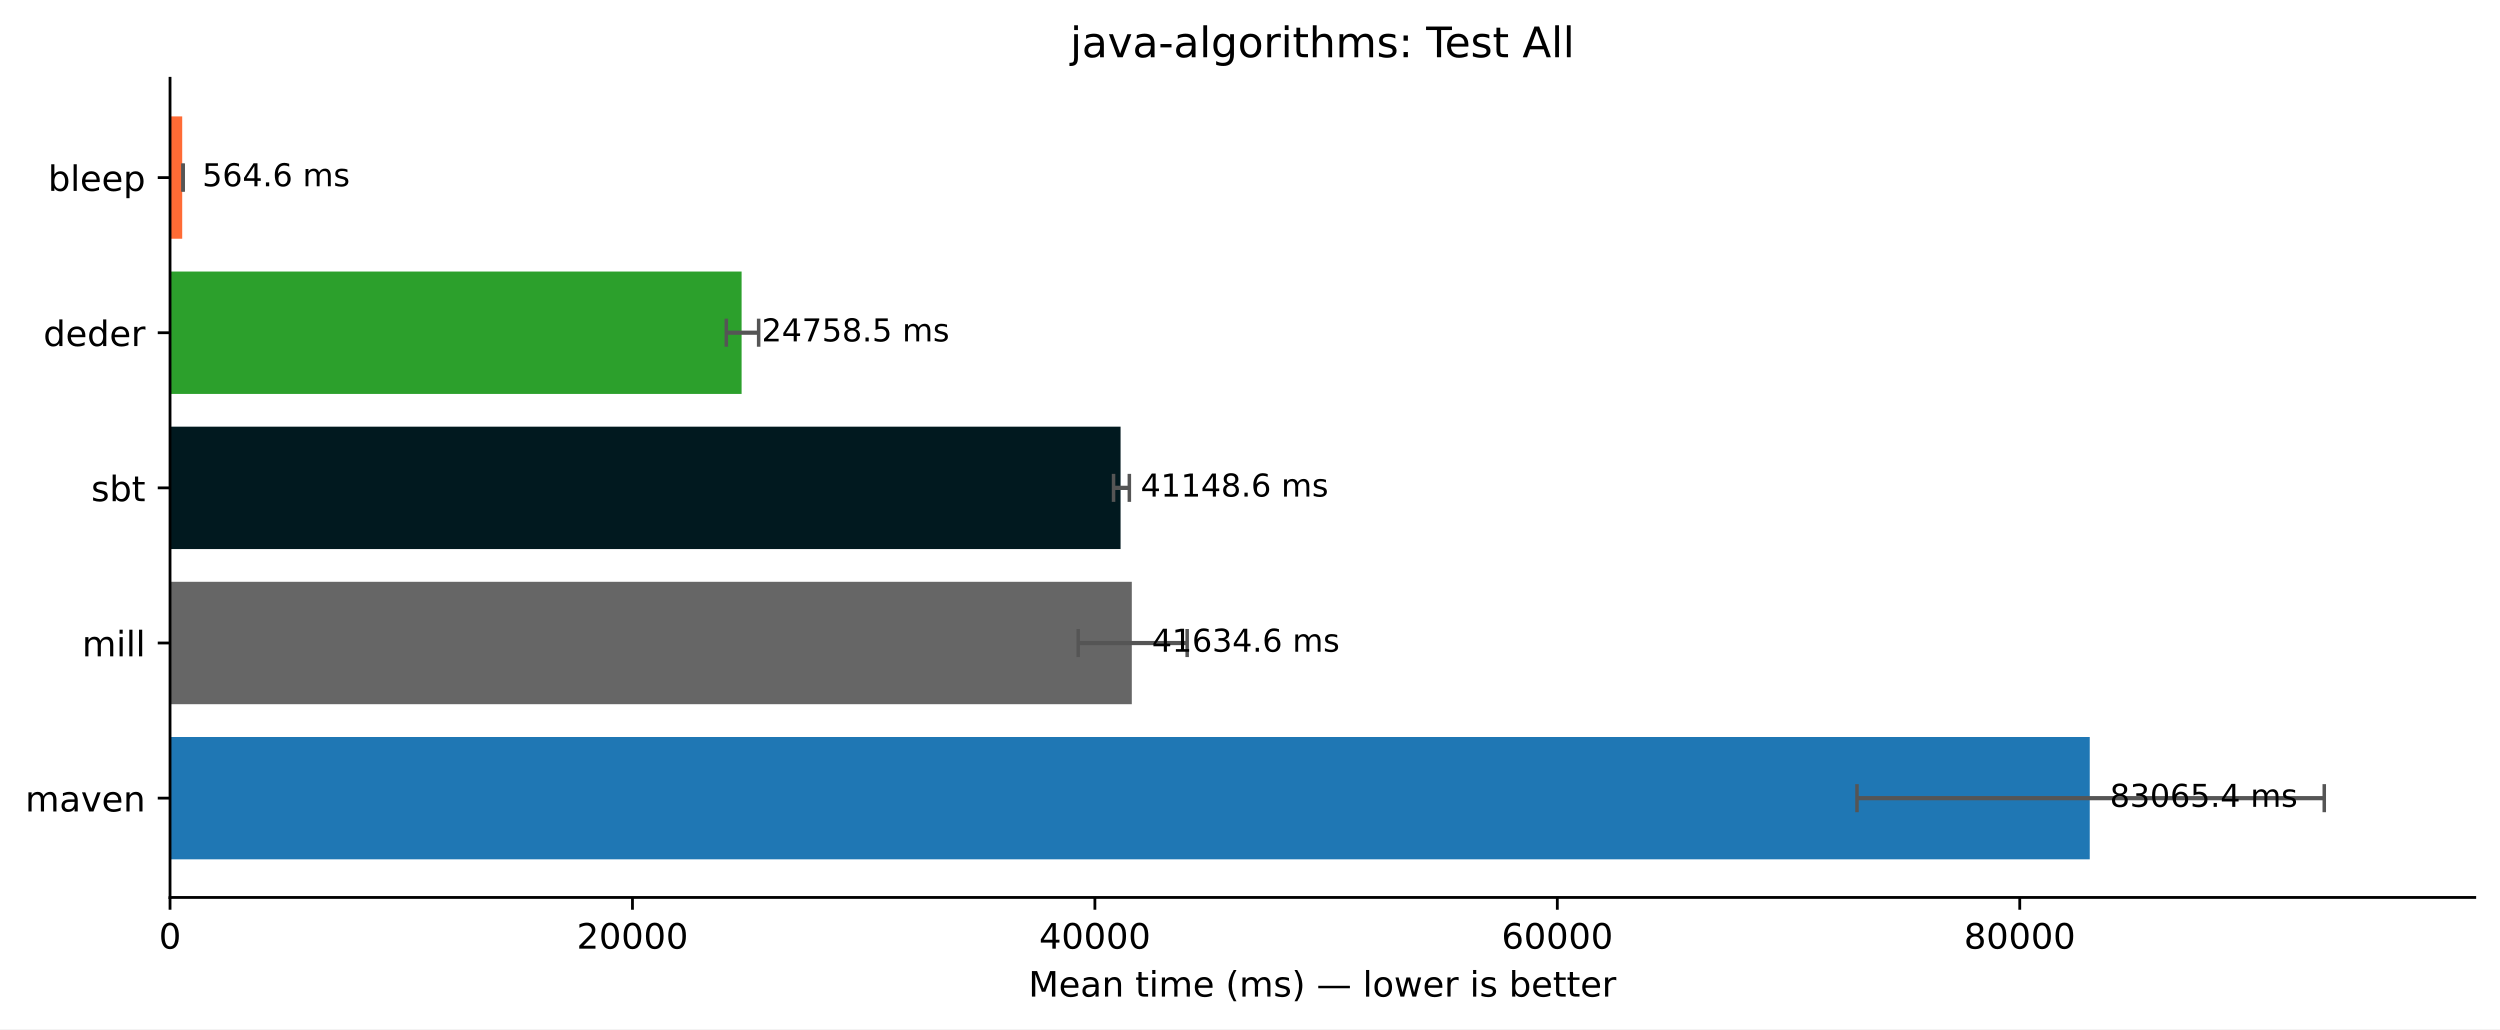
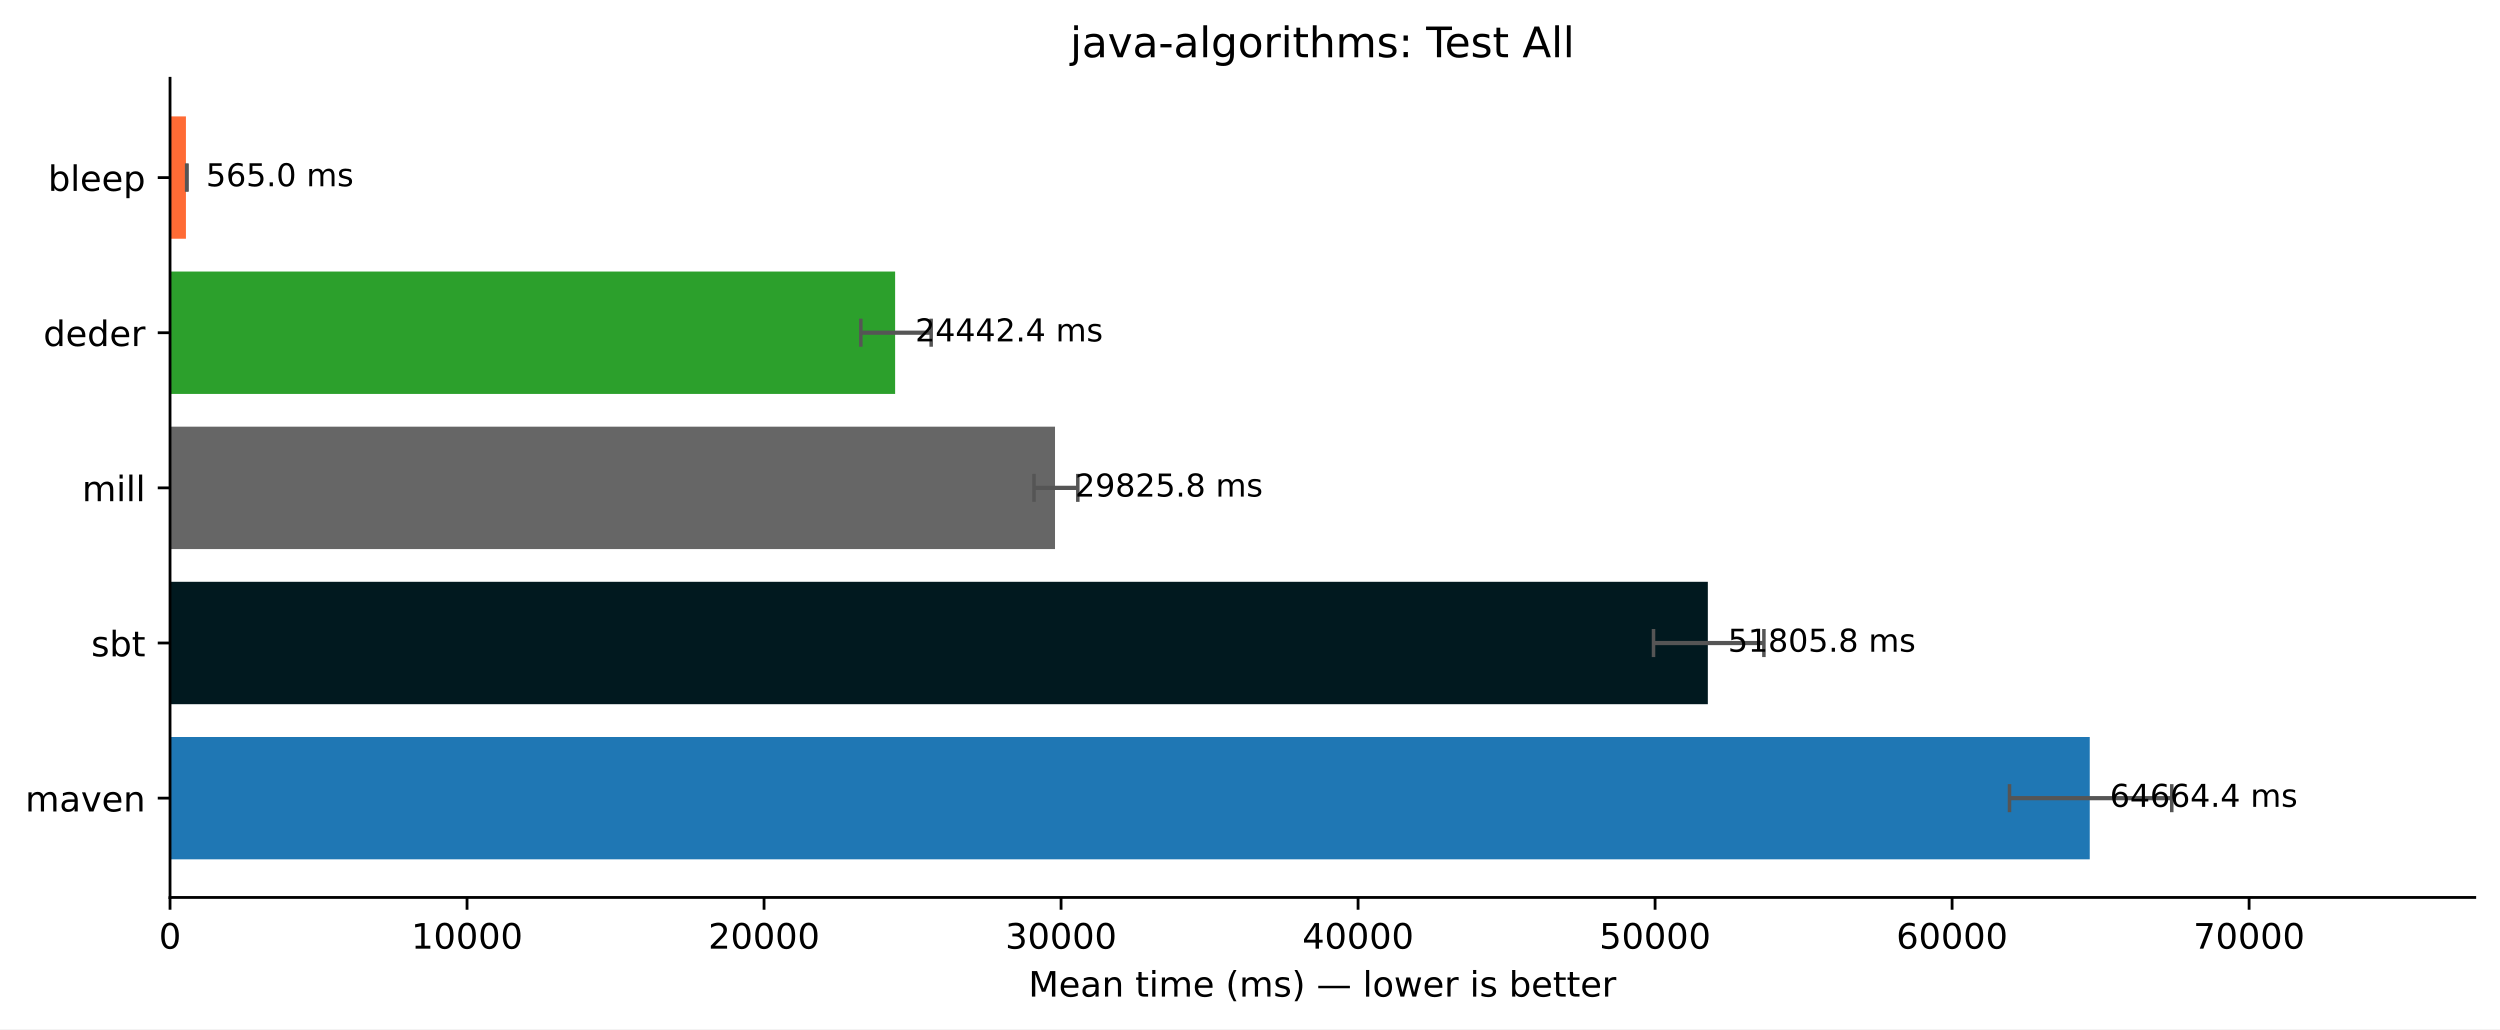
<svg xmlns="http://www.w3.org/2000/svg" xmlns:xlink="http://www.w3.org/1999/xlink" width="712.788pt" height="293.434pt" viewBox="0 0 712.788 293.434" version="1.1">
  <defs>
    <style type="text/css">*{stroke-linejoin: round; stroke-linecap: butt}</style>
  </defs>
  <g id="figure_1">
    <g id="patch_1">
      <path d="M 0 293.434  L 712.788 293.434  L 712.788 0  L 0 0  z " style="fill: #ffffff" />
    </g>
    <g id="axes_1">
      <g id="patch_2">
        <path d="M 48.478 255.878  L 705.588 255.878  L 705.588 22.318  L 48.478 22.318  z " style="fill: #ffffff" />
      </g>
      <g id="patch_3">
-         <path d="M 48.478 245.262  L 596.07 245.262  L 596.07 209.874  L 48.478 209.874  z " clip-path="url(#pec91e615dd)" style="fill: #1f77b4; stroke: #ffffff; stroke-width: 0.5; stroke-linejoin: miter" />
+         <path d="M 48.478 245.262  L 596.07 245.262  L 596.07 209.874  L 48.478 209.874  z " clip-path="url(#pe2fc8a1c3b)" style="fill: #1f77b4; stroke: #ffffff; stroke-width: 0.5; stroke-linejoin: miter" />
      </g>
      <g id="patch_4">
-         <path d="M 48.478 201.027  L 322.946 201.027  L 322.946 165.639  L 48.478 165.639  z " clip-path="url(#pec91e615dd)" style="fill: #666666; stroke: #ffffff; stroke-width: 0.5; stroke-linejoin: miter" />
+         <path d="M 48.478 201.027  L 487.181 201.027  L 487.181 165.639  L 48.478 165.639  z " clip-path="url(#pe2fc8a1c3b)" style="fill: #01191f; stroke: #ffffff; stroke-width: 0.5; stroke-linejoin: miter" />
      </g>
      <g id="patch_5">
-         <path d="M 48.478 156.792  L 319.742 156.792  L 319.742 121.404  L 48.478 121.404  z " clip-path="url(#pec91e615dd)" style="fill: #01191f; stroke: #ffffff; stroke-width: 0.5; stroke-linejoin: miter" />
+         <path d="M 48.478 156.792  L 301.05 156.792  L 301.05 121.404  L 48.478 121.404  z " clip-path="url(#pe2fc8a1c3b)" style="fill: #666666; stroke: #ffffff; stroke-width: 0.5; stroke-linejoin: miter" />
      </g>
      <g id="patch_6">
-         <path d="M 48.478 112.557  L 211.693 112.557  L 211.693 77.169  L 48.478 77.169  z " clip-path="url(#pec91e615dd)" style="fill: #2ca02c; stroke: #ffffff; stroke-width: 0.5; stroke-linejoin: miter" />
+         <path d="M 48.478 112.557  L 255.462 112.557  L 255.462 77.169  L 48.478 77.169  z " clip-path="url(#pe2fc8a1c3b)" style="fill: #2ca02c; stroke: #ffffff; stroke-width: 0.5; stroke-linejoin: miter" />
      </g>
      <g id="patch_7">
-         <path d="M 48.478 68.322  L 52.2 68.322  L 52.2 32.934  L 48.478 32.934  z " clip-path="url(#pec91e615dd)" style="fill: #ff6b35; stroke: #ffffff; stroke-width: 0.5; stroke-linejoin: miter" />
+         <path d="M 48.478 68.322  L 53.262 68.322  L 53.262 32.934  L 48.478 32.934  z " clip-path="url(#pe2fc8a1c3b)" style="fill: #ff6b35; stroke: #ffffff; stroke-width: 0.5; stroke-linejoin: miter" />
      </g>
      <g id="matplotlib.axis_1">
        <g id="xtick_1">
          <g id="line2d_1">
            <defs>
-               <path id="m4ac9ff8478" d="M 0 0  L 0 3.5  " style="stroke: #000000; stroke-width: 0.8" />
+               <path id="mc8c4f4416d" d="M 0 0  L 0 3.5  " style="stroke: #000000; stroke-width: 0.8" />
            </defs>
            <g>
-               <use xlink:href="#m4ac9ff8478" x="48.478" y="255.878" style="stroke: #000000; stroke-width: 0.8" />
+               <use xlink:href="#mc8c4f4416d" x="48.478" y="255.878" style="stroke: #000000; stroke-width: 0.8" />
            </g>
          </g>
          <g id="text_1">
            <g transform="translate(45.29688 270.4766) scale(0.1 -0.1)">
              <defs>
                <path id="DejaVuSans-30" d="M 2034 4250  Q 1547 4250 1301 3770  Q 1056 3291 1056 2328  Q 1056 1369 1301 889  Q 1547 409 2034 409  Q 2525 409 2770 889  Q 3016 1369 3016 2328  Q 3016 3291 2770 3770  Q 2525 4250 2034 4250  z M 2034 4750  Q 2819 4750 3233 4129  Q 3647 3509 3647 2328  Q 3647 1150 3233 529  Q 2819 -91 2034 -91  Q 1250 -91 836 529  Q 422 1150 422 2328  Q 422 3509 836 4129  Q 1250 4750 2034 4750  z " transform="scale(0.015625)" />
              </defs>
              <use xlink:href="#DejaVuSans-30" />
            </g>
          </g>
        </g>
        <g id="xtick_2">
          <g id="line2d_2">
            <g>
-               <use xlink:href="#m4ac9ff8478" x="180.324" y="255.878" style="stroke: #000000; stroke-width: 0.8" />
+               <use xlink:href="#mc8c4f4416d" x="133.16" y="255.878" style="stroke: #000000; stroke-width: 0.8" />
            </g>
          </g>
          <g id="text_2">
-             <g transform="translate(164.4178 270.4766) scale(0.1 -0.1)">
-               <defs>
-                 <path id="DejaVuSans-32" d="M 1228 531  L 3431 531  L 3431 0  L 469 0  L 469 531  Q 828 903 1448 1529  Q 2069 2156 2228 2338  Q 2531 2678 2651 2914  Q 2772 3150 2772 3378  Q 2772 3750 2511 3984  Q 2250 4219 1831 4219  Q 1534 4219 1204 4116  Q 875 4013 500 3803  L 500 4441  Q 881 4594 1212 4672  Q 1544 4750 1819 4750  Q 2544 4750 2975 4387  Q 3406 4025 3406 3419  Q 3406 3131 3298 2873  Q 3191 2616 2906 2266  Q 2828 2175 2409 1742  Q 1991 1309 1228 531  z " transform="scale(0.015625)" />
-               </defs>
-               <use xlink:href="#DejaVuSans-32" />
+             <g transform="translate(117.254 270.4766) scale(0.1 -0.1)">
+               <defs>
+                 <path id="DejaVuSans-31" d="M 794 531  L 1825 531  L 1825 4091  L 703 3866  L 703 4441  L 1819 4666  L 2450 4666  L 2450 531  L 3481 531  L 3481 0  L 794 0  L 794 531  z " transform="scale(0.015625)" />
+               </defs>
+               <use xlink:href="#DejaVuSans-31" />
              <use xlink:href="#DejaVuSans-30" transform="translate(63.62305 0)" />
              <use xlink:href="#DejaVuSans-30" transform="translate(127.2461 0)" />
              <use xlink:href="#DejaVuSans-30" transform="translate(190.8691 0)" />
              <use xlink:href="#DejaVuSans-30" transform="translate(254.4922 0)" />
            </g>
          </g>
        </g>
        <g id="xtick_3">
          <g id="line2d_3">
            <g>
-               <use xlink:href="#m4ac9ff8478" x="312.17" y="255.878" style="stroke: #000000; stroke-width: 0.8" />
+               <use xlink:href="#mc8c4f4416d" x="217.842" y="255.878" style="stroke: #000000; stroke-width: 0.8" />
            </g>
          </g>
          <g id="text_3">
-             <g transform="translate(296.2638 270.4766) scale(0.1 -0.1)">
-               <defs>
-                 <path id="DejaVuSans-34" d="M 2419 4116  L 825 1625  L 2419 1625  L 2419 4116  z M 2253 4666  L 3047 4666  L 3047 1625  L 3713 1625  L 3713 1100  L 3047 1100  L 3047 0  L 2419 0  L 2419 1100  L 313 1100  L 313 1709  L 2253 4666  z " transform="scale(0.015625)" />
-               </defs>
-               <use xlink:href="#DejaVuSans-34" />
+             <g transform="translate(201.9362 270.4766) scale(0.1 -0.1)">
+               <defs>
+                 <path id="DejaVuSans-32" d="M 1228 531  L 3431 531  L 3431 0  L 469 0  L 469 531  Q 828 903 1448 1529  Q 2069 2156 2228 2338  Q 2531 2678 2651 2914  Q 2772 3150 2772 3378  Q 2772 3750 2511 3984  Q 2250 4219 1831 4219  Q 1534 4219 1204 4116  Q 875 4013 500 3803  L 500 4441  Q 881 4594 1212 4672  Q 1544 4750 1819 4750  Q 2544 4750 2975 4387  Q 3406 4025 3406 3419  Q 3406 3131 3298 2873  Q 3191 2616 2906 2266  Q 2828 2175 2409 1742  Q 1991 1309 1228 531  z " transform="scale(0.015625)" />
+               </defs>
+               <use xlink:href="#DejaVuSans-32" />
              <use xlink:href="#DejaVuSans-30" transform="translate(63.62305 0)" />
              <use xlink:href="#DejaVuSans-30" transform="translate(127.2461 0)" />
              <use xlink:href="#DejaVuSans-30" transform="translate(190.8691 0)" />
              <use xlink:href="#DejaVuSans-30" transform="translate(254.4922 0)" />
            </g>
          </g>
        </g>
        <g id="xtick_4">
          <g id="line2d_4">
            <g>
-               <use xlink:href="#m4ac9ff8478" x="444.016" y="255.878" style="stroke: #000000; stroke-width: 0.8" />
+               <use xlink:href="#mc8c4f4416d" x="302.525" y="255.878" style="stroke: #000000; stroke-width: 0.8" />
            </g>
          </g>
          <g id="text_4">
-             <g transform="translate(428.1098 270.4766) scale(0.1 -0.1)">
-               <defs>
-                 <path id="DejaVuSans-36" d="M 2113 2584  Q 1688 2584 1439 2293  Q 1191 2003 1191 1497  Q 1191 994 1439 701  Q 1688 409 2113 409  Q 2538 409 2786 701  Q 3034 994 3034 1497  Q 3034 2003 2786 2293  Q 2538 2584 2113 2584  z M 3366 4563  L 3366 3988  Q 3128 4100 2886 4159  Q 2644 4219 2406 4219  Q 1781 4219 1451 3797  Q 1122 3375 1075 2522  Q 1259 2794 1537 2939  Q 1816 3084 2150 3084  Q 2853 3084 3261 2657  Q 3669 2231 3669 1497  Q 3669 778 3244 343  Q 2819 -91 2113 -91  Q 1303 -91 875 529  Q 447 1150 447 2328  Q 447 3434 972 4092  Q 1497 4750 2381 4750  Q 2619 4750 2861 4703  Q 3103 4656 3366 4563  z " transform="scale(0.015625)" />
-               </defs>
-               <use xlink:href="#DejaVuSans-36" />
+             <g transform="translate(286.6183 270.4766) scale(0.1 -0.1)">
+               <defs>
+                 <path id="DejaVuSans-33" d="M 2597 2516  Q 3050 2419 3304 2112  Q 3559 1806 3559 1356  Q 3559 666 3084 287  Q 2609 -91 1734 -91  Q 1441 -91 1130 -33  Q 819 25 488 141  L 488 750  Q 750 597 1062 519  Q 1375 441 1716 441  Q 2309 441 2620 675  Q 2931 909 2931 1356  Q 2931 1769 2642 2001  Q 2353 2234 1838 2234  L 1294 2234  L 1294 2753  L 1863 2753  Q 2328 2753 2575 2939  Q 2822 3125 2822 3475  Q 2822 3834 2567 4026  Q 2313 4219 1838 4219  Q 1578 4219 1281 4162  Q 984 4106 628 3988  L 628 4550  Q 988 4650 1302 4700  Q 1616 4750 1894 4750  Q 2613 4750 3031 4423  Q 3450 4097 3450 3541  Q 3450 3153 3228 2886  Q 3006 2619 2597 2516  z " transform="scale(0.015625)" />
+               </defs>
+               <use xlink:href="#DejaVuSans-33" />
              <use xlink:href="#DejaVuSans-30" transform="translate(63.62305 0)" />
              <use xlink:href="#DejaVuSans-30" transform="translate(127.2461 0)" />
              <use xlink:href="#DejaVuSans-30" transform="translate(190.8691 0)" />
              <use xlink:href="#DejaVuSans-30" transform="translate(254.4922 0)" />
            </g>
          </g>
        </g>
        <g id="xtick_5">
          <g id="line2d_5">
            <g>
-               <use xlink:href="#m4ac9ff8478" x="575.862" y="255.878" style="stroke: #000000; stroke-width: 0.8" />
+               <use xlink:href="#mc8c4f4416d" x="387.207" y="255.878" style="stroke: #000000; stroke-width: 0.8" />
            </g>
          </g>
          <g id="text_5">
-             <g transform="translate(559.9558 270.4766) scale(0.1 -0.1)">
-               <defs>
-                 <path id="DejaVuSans-38" d="M 2034 2216  Q 1584 2216 1326 1975  Q 1069 1734 1069 1313  Q 1069 891 1326 650  Q 1584 409 2034 409  Q 2484 409 2743 651  Q 3003 894 3003 1313  Q 3003 1734 2745 1975  Q 2488 2216 2034 2216  z M 1403 2484  Q 997 2584 770 2862  Q 544 3141 544 3541  Q 544 4100 942 4425  Q 1341 4750 2034 4750  Q 2731 4750 3128 4425  Q 3525 4100 3525 3541  Q 3525 3141 3298 2862  Q 3072 2584 2669 2484  Q 3125 2378 3379 2068  Q 3634 1759 3634 1313  Q 3634 634 3220 271  Q 2806 -91 2034 -91  Q 1263 -91 848 271  Q 434 634 434 1313  Q 434 1759 690 2068  Q 947 2378 1403 2484  z M 1172 3481  Q 1172 3119 1398 2916  Q 1625 2713 2034 2713  Q 2441 2713 2670 2916  Q 2900 3119 2900 3481  Q 2900 3844 2670 4047  Q 2441 4250 2034 4250  Q 1625 4250 1398 4047  Q 1172 3844 1172 3481  z " transform="scale(0.015625)" />
-               </defs>
-               <use xlink:href="#DejaVuSans-38" />
-               <use xlink:href="#DejaVuSans-30" transform="translate(63.62305 0)" />
-               <use xlink:href="#DejaVuSans-30" transform="translate(127.2461 0)" />
-               <use xlink:href="#DejaVuSans-30" transform="translate(190.8691 0)" />
-               <use xlink:href="#DejaVuSans-30" transform="translate(254.4922 0)" />
-             </g>
-           </g>
-         </g>
-         <g id="text_6">
+             <g transform="translate(371.3004 270.4766) scale(0.1 -0.1)">
+               <defs>
+                 <path id="DejaVuSans-34" d="M 2419 4116  L 825 1625  L 2419 1625  L 2419 4116  z M 2253 4666  L 3047 4666  L 3047 1625  L 3713 1625  L 3713 1100  L 3047 1100  L 3047 0  L 2419 0  L 2419 1100  L 313 1100  L 313 1709  L 2253 4666  z " transform="scale(0.015625)" />
+               </defs>
+               <use xlink:href="#DejaVuSans-34" />
+               <use xlink:href="#DejaVuSans-30" transform="translate(63.62305 0)" />
+               <use xlink:href="#DejaVuSans-30" transform="translate(127.2461 0)" />
+               <use xlink:href="#DejaVuSans-30" transform="translate(190.8691 0)" />
+               <use xlink:href="#DejaVuSans-30" transform="translate(254.4922 0)" />
+             </g>
+           </g>
+         </g>
+         <g id="xtick_6">
+           <g id="line2d_6">
+             <g>
+               <use xlink:href="#mc8c4f4416d" x="471.889" y="255.878" style="stroke: #000000; stroke-width: 0.8" />
+             </g>
+           </g>
+           <g id="text_6">
+             <g transform="translate(455.9826 270.4766) scale(0.1 -0.1)">
+               <defs>
+                 <path id="DejaVuSans-35" d="M 691 4666  L 3169 4666  L 3169 4134  L 1269 4134  L 1269 2991  Q 1406 3038 1543 3061  Q 1681 3084 1819 3084  Q 2600 3084 3056 2656  Q 3513 2228 3513 1497  Q 3513 744 3044 326  Q 2575 -91 1722 -91  Q 1428 -91 1123 -41  Q 819 9 494 109  L 494 744  Q 775 591 1075 516  Q 1375 441 1709 441  Q 2250 441 2565 725  Q 2881 1009 2881 1497  Q 2881 1984 2565 2268  Q 2250 2553 1709 2553  Q 1456 2553 1204 2497  Q 953 2441 691 2322  L 691 4666  z " transform="scale(0.015625)" />
+               </defs>
+               <use xlink:href="#DejaVuSans-35" />
+               <use xlink:href="#DejaVuSans-30" transform="translate(63.62305 0)" />
+               <use xlink:href="#DejaVuSans-30" transform="translate(127.2461 0)" />
+               <use xlink:href="#DejaVuSans-30" transform="translate(190.8691 0)" />
+               <use xlink:href="#DejaVuSans-30" transform="translate(254.4922 0)" />
+             </g>
+           </g>
+         </g>
+         <g id="xtick_7">
+           <g id="line2d_7">
+             <g>
+               <use xlink:href="#mc8c4f4416d" x="556.571" y="255.878" style="stroke: #000000; stroke-width: 0.8" />
+             </g>
+           </g>
+           <g id="text_7">
+             <g transform="translate(540.6647 270.4766) scale(0.1 -0.1)">
+               <defs>
+                 <path id="DejaVuSans-36" d="M 2113 2584  Q 1688 2584 1439 2293  Q 1191 2003 1191 1497  Q 1191 994 1439 701  Q 1688 409 2113 409  Q 2538 409 2786 701  Q 3034 994 3034 1497  Q 3034 2003 2786 2293  Q 2538 2584 2113 2584  z M 3366 4563  L 3366 3988  Q 3128 4100 2886 4159  Q 2644 4219 2406 4219  Q 1781 4219 1451 3797  Q 1122 3375 1075 2522  Q 1259 2794 1537 2939  Q 1816 3084 2150 3084  Q 2853 3084 3261 2657  Q 3669 2231 3669 1497  Q 3669 778 3244 343  Q 2819 -91 2113 -91  Q 1303 -91 875 529  Q 447 1150 447 2328  Q 447 3434 972 4092  Q 1497 4750 2381 4750  Q 2619 4750 2861 4703  Q 3103 4656 3366 4563  z " transform="scale(0.015625)" />
+               </defs>
+               <use xlink:href="#DejaVuSans-36" />
+               <use xlink:href="#DejaVuSans-30" transform="translate(63.62305 0)" />
+               <use xlink:href="#DejaVuSans-30" transform="translate(127.2461 0)" />
+               <use xlink:href="#DejaVuSans-30" transform="translate(190.8691 0)" />
+               <use xlink:href="#DejaVuSans-30" transform="translate(254.4922 0)" />
+             </g>
+           </g>
+         </g>
+         <g id="xtick_8">
+           <g id="line2d_8">
+             <g>
+               <use xlink:href="#mc8c4f4416d" x="641.253" y="255.878" style="stroke: #000000; stroke-width: 0.8" />
+             </g>
+           </g>
+           <g id="text_8">
+             <g transform="translate(625.3469 270.4766) scale(0.1 -0.1)">
+               <defs>
+                 <path id="DejaVuSans-37" d="M 525 4666  L 3525 4666  L 3525 4397  L 1831 0  L 1172 0  L 2766 4134  L 525 4134  L 525 4666  z " transform="scale(0.015625)" />
+               </defs>
+               <use xlink:href="#DejaVuSans-37" />
+               <use xlink:href="#DejaVuSans-30" transform="translate(63.62305 0)" />
+               <use xlink:href="#DejaVuSans-30" transform="translate(127.2461 0)" />
+               <use xlink:href="#DejaVuSans-30" transform="translate(190.8691 0)" />
+               <use xlink:href="#DejaVuSans-30" transform="translate(254.4922 0)" />
+             </g>
+           </g>
+         </g>
+         <g id="text_9">
          <g transform="translate(293.2362 284.1547) scale(0.1 -0.1)">
            <defs>
              <path id="DejaVuSans-4d" d="M 628 4666  L 1569 4666  L 2759 1491  L 3956 4666  L 4897 4666  L 4897 0  L 4281 0  L 4281 4097  L 3078 897  L 2444 897  L 1241 4097  L 1241 0  L 628 0  L 628 4666  z " transform="scale(0.015625)" />
              <path id="DejaVuSans-65" d="M 3597 1894  L 3597 1613  L 953 1613  Q 991 1019 1311 708  Q 1631 397 2203 397  Q 2534 397 2845 478  Q 3156 559 3463 722  L 3463 178  Q 3153 47 2828 -22  Q 2503 -91 2169 -91  Q 1331 -91 842 396  Q 353 884 353 1716  Q 353 2575 817 3079  Q 1281 3584 2069 3584  Q 2775 3584 3186 3129  Q 3597 2675 3597 1894  z M 3022 2063  Q 3016 2534 2758 2815  Q 2500 3097 2075 3097  Q 1594 3097 1305 2825  Q 1016 2553 972 2059  L 3022 2063  z " transform="scale(0.015625)" />
              <path id="DejaVuSans-61" d="M 2194 1759  Q 1497 1759 1228 1600  Q 959 1441 959 1056  Q 959 750 1161 570  Q 1363 391 1709 391  Q 2188 391 2477 730  Q 2766 1069 2766 1631  L 2766 1759  L 2194 1759  z M 3341 1997  L 3341 0  L 2766 0  L 2766 531  Q 2569 213 2275 61  Q 1981 -91 1556 -91  Q 1019 -91 701 211  Q 384 513 384 1019  Q 384 1609 779 1909  Q 1175 2209 1959 2209  L 2766 2209  L 2766 2266  Q 2766 2663 2505 2880  Q 2244 3097 1772 3097  Q 1472 3097 1187 3025  Q 903 2953 641 2809  L 641 3341  Q 956 3463 1253 3523  Q 1550 3584 1831 3584  Q 2591 3584 2966 3190  Q 3341 2797 3341 1997  z " transform="scale(0.015625)" />
              <path id="DejaVuSans-6e" d="M 3513 2113  L 3513 0  L 2938 0  L 2938 2094  Q 2938 2591 2744 2837  Q 2550 3084 2163 3084  Q 1697 3084 1428 2787  Q 1159 2491 1159 1978  L 1159 0  L 581 0  L 581 3500  L 1159 3500  L 1159 2956  Q 1366 3272 1645 3428  Q 1925 3584 2291 3584  Q 2894 3584 3203 3211  Q 3513 2838 3513 2113  z " transform="scale(0.015625)" />
              <path id="DejaVuSans-20" transform="scale(0.015625)" />
              <path id="DejaVuSans-74" d="M 1172 4494  L 1172 3500  L 2356 3500  L 2356 3053  L 1172 3053  L 1172 1153  Q 1172 725 1289 603  Q 1406 481 1766 481  L 2356 481  L 2356 0  L 1766 0  Q 1100 0 847 248  Q 594 497 594 1153  L 594 3053  L 172 3053  L 172 3500  L 594 3500  L 594 4494  L 1172 4494  z " transform="scale(0.015625)" />
              <path id="DejaVuSans-69" d="M 603 3500  L 1178 3500  L 1178 0  L 603 0  L 603 3500  z M 603 4863  L 1178 4863  L 1178 4134  L 603 4134  L 603 4863  z " transform="scale(0.015625)" />
              <path id="DejaVuSans-6d" d="M 3328 2828  Q 3544 3216 3844 3400  Q 4144 3584 4550 3584  Q 5097 3584 5394 3201  Q 5691 2819 5691 2113  L 5691 0  L 5113 0  L 5113 2094  Q 5113 2597 4934 2840  Q 4756 3084 4391 3084  Q 3944 3084 3684 2787  Q 3425 2491 3425 1978  L 3425 0  L 2847 0  L 2847 2094  Q 2847 2600 2669 2842  Q 2491 3084 2119 3084  Q 1678 3084 1418 2786  Q 1159 2488 1159 1978  L 1159 0  L 581 0  L 581 3500  L 1159 3500  L 1159 2956  Q 1356 3278 1631 3431  Q 1906 3584 2284 3584  Q 2666 3584 2933 3390  Q 3200 3197 3328 2828  z " transform="scale(0.015625)" />
              <path id="DejaVuSans-28" d="M 1984 4856  Q 1566 4138 1362 3434  Q 1159 2731 1159 2009  Q 1159 1288 1364 580  Q 1569 -128 1984 -844  L 1484 -844  Q 1016 -109 783 600  Q 550 1309 550 2009  Q 550 2706 781 3412  Q 1013 4119 1484 4856  L 1984 4856  z " transform="scale(0.015625)" />
              <path id="DejaVuSans-73" d="M 2834 3397  L 2834 2853  Q 2591 2978 2328 3040  Q 2066 3103 1784 3103  Q 1356 3103 1142 2972  Q 928 2841 928 2578  Q 928 2378 1081 2264  Q 1234 2150 1697 2047  L 1894 2003  Q 2506 1872 2764 1633  Q 3022 1394 3022 966  Q 3022 478 2636 193  Q 2250 -91 1575 -91  Q 1294 -91 989 -36  Q 684 19 347 128  L 347 722  Q 666 556 975 473  Q 1284 391 1588 391  Q 1994 391 2212 530  Q 2431 669 2431 922  Q 2431 1156 2273 1281  Q 2116 1406 1581 1522  L 1381 1569  Q 847 1681 609 1914  Q 372 2147 372 2553  Q 372 3047 722 3315  Q 1072 3584 1716 3584  Q 2034 3584 2315 3537  Q 2597 3491 2834 3397  z " transform="scale(0.015625)" />
              <path id="DejaVuSans-29" d="M 513 4856  L 1013 4856  Q 1481 4119 1714 3412  Q 1947 2706 1947 2009  Q 1947 1309 1714 600  Q 1481 -109 1013 -844  L 513 -844  Q 928 -128 1133 580  Q 1338 1288 1338 2009  Q 1338 2731 1133 3434  Q 928 4138 513 4856  z " transform="scale(0.015625)" />
              <path id="DejaVuSans-2014" d="M 313 1978  L 6088 1978  L 6088 1528  L 313 1528  L 313 1978  z " transform="scale(0.015625)" />
              <path id="DejaVuSans-6c" d="M 603 4863  L 1178 4863  L 1178 0  L 603 0  L 603 4863  z " transform="scale(0.015625)" />
              <path id="DejaVuSans-6f" d="M 1959 3097  Q 1497 3097 1228 2736  Q 959 2375 959 1747  Q 959 1119 1226 758  Q 1494 397 1959 397  Q 2419 397 2687 759  Q 2956 1122 2956 1747  Q 2956 2369 2687 2733  Q 2419 3097 1959 3097  z M 1959 3584  Q 2709 3584 3137 3096  Q 3566 2609 3566 1747  Q 3566 888 3137 398  Q 2709 -91 1959 -91  Q 1206 -91 779 398  Q 353 888 353 1747  Q 353 2609 779 3096  Q 1206 3584 1959 3584  z " transform="scale(0.015625)" />
              <path id="DejaVuSans-77" d="M 269 3500  L 844 3500  L 1563 769  L 2278 3500  L 2956 3500  L 3675 769  L 4391 3500  L 4966 3500  L 4050 0  L 3372 0  L 2619 2869  L 1863 0  L 1184 0  L 269 3500  z " transform="scale(0.015625)" />
              <path id="DejaVuSans-72" d="M 2631 2963  Q 2534 3019 2420 3045  Q 2306 3072 2169 3072  Q 1681 3072 1420 2755  Q 1159 2438 1159 1844  L 1159 0  L 581 0  L 581 3500  L 1159 3500  L 1159 2956  Q 1341 3275 1631 3429  Q 1922 3584 2338 3584  Q 2397 3584 2469 3576  Q 2541 3569 2628 3553  L 2631 2963  z " transform="scale(0.015625)" />
              <path id="DejaVuSans-62" d="M 3116 1747  Q 3116 2381 2855 2742  Q 2594 3103 2138 3103  Q 1681 3103 1420 2742  Q 1159 2381 1159 1747  Q 1159 1113 1420 752  Q 1681 391 2138 391  Q 2594 391 2855 752  Q 3116 1113 3116 1747  z M 1159 2969  Q 1341 3281 1617 3432  Q 1894 3584 2278 3584  Q 2916 3584 3314 3078  Q 3713 2572 3713 1747  Q 3713 922 3314 415  Q 2916 -91 2278 -91  Q 1894 -91 1617 61  Q 1341 213 1159 525  L 1159 0  L 581 0  L 581 4863  L 1159 4863  L 1159 2969  z " transform="scale(0.015625)" />
            </defs>
            <use xlink:href="#DejaVuSans-4d" />
            <use xlink:href="#DejaVuSans-65" transform="translate(86.2793 0)" />
            <use xlink:href="#DejaVuSans-61" transform="translate(147.8027 0)" />
            <use xlink:href="#DejaVuSans-6e" transform="translate(209.082 0)" />
            <use xlink:href="#DejaVuSans-20" transform="translate(272.4609 0)" />
            <use xlink:href="#DejaVuSans-74" transform="translate(304.248 0)" />
            <use xlink:href="#DejaVuSans-69" transform="translate(343.457 0)" />
            <use xlink:href="#DejaVuSans-6d" transform="translate(371.2402 0)" />
            <use xlink:href="#DejaVuSans-65" transform="translate(468.6523 0)" />
            <use xlink:href="#DejaVuSans-20" transform="translate(530.1758 0)" />
            <use xlink:href="#DejaVuSans-28" transform="translate(561.9629 0)" />
            <use xlink:href="#DejaVuSans-6d" transform="translate(600.9766 0)" />
            <use xlink:href="#DejaVuSans-73" transform="translate(698.3887 0)" />
            <use xlink:href="#DejaVuSans-29" transform="translate(750.4883 0)" />
            <use xlink:href="#DejaVuSans-20" transform="translate(789.502 0)" />
            <use xlink:href="#DejaVuSans-2014" transform="translate(821.2891 0)" />
            <use xlink:href="#DejaVuSans-20" transform="translate(921.2891 0)" />
            <use xlink:href="#DejaVuSans-6c" transform="translate(953.0762 0)" />
            <use xlink:href="#DejaVuSans-6f" transform="translate(980.8594 0)" />
            <use xlink:href="#DejaVuSans-77" transform="translate(1042.041 0)" />
            <use xlink:href="#DejaVuSans-65" transform="translate(1123.828 0)" />
            <use xlink:href="#DejaVuSans-72" transform="translate(1185.352 0)" />
            <use xlink:href="#DejaVuSans-20" transform="translate(1226.465 0)" />
            <use xlink:href="#DejaVuSans-69" transform="translate(1258.252 0)" />
            <use xlink:href="#DejaVuSans-73" transform="translate(1286.035 0)" />
            <use xlink:href="#DejaVuSans-20" transform="translate(1338.135 0)" />
            <use xlink:href="#DejaVuSans-62" transform="translate(1369.922 0)" />
            <use xlink:href="#DejaVuSans-65" transform="translate(1433.398 0)" />
            <use xlink:href="#DejaVuSans-74" transform="translate(1494.922 0)" />
            <use xlink:href="#DejaVuSans-74" transform="translate(1534.131 0)" />
            <use xlink:href="#DejaVuSans-65" transform="translate(1573.34 0)" />
            <use xlink:href="#DejaVuSans-72" transform="translate(1634.863 0)" />
          </g>
        </g>
      </g>
      <g id="matplotlib.axis_2">
        <g id="ytick_1">
-           <g id="line2d_6">
+           <g id="line2d_9">
            <defs>
-               <path id="m3a53d9980a" d="M 0 0  L -3.5 0  " style="stroke: #000000; stroke-width: 0.8" />
+               <path id="m5aba95e5b3" d="M 0 0  L -3.5 0  " style="stroke: #000000; stroke-width: 0.8" />
            </defs>
            <g>
-               <use xlink:href="#m3a53d9980a" x="48.478" y="227.568" style="stroke: #000000; stroke-width: 0.8" />
-             </g>
-           </g>
-           <g id="text_7">
+               <use xlink:href="#m5aba95e5b3" x="48.478" y="227.568" style="stroke: #000000; stroke-width: 0.8" />
+             </g>
+           </g>
+           <g id="text_10">
            <g transform="translate(7.2 231.367) scale(0.1 -0.1)">
              <defs>
                <path id="DejaVuSans-76" d="M 191 3500  L 800 3500  L 1894 563  L 2988 3500  L 3597 3500  L 2284 0  L 1503 0  L 191 3500  z " transform="scale(0.015625)" />
              </defs>
              <use xlink:href="#DejaVuSans-6d" />
              <use xlink:href="#DejaVuSans-61" transform="translate(97.41211 0)" />
              <use xlink:href="#DejaVuSans-76" transform="translate(158.6914 0)" />
              <use xlink:href="#DejaVuSans-65" transform="translate(217.8711 0)" />
              <use xlink:href="#DejaVuSans-6e" transform="translate(279.3945 0)" />
            </g>
          </g>
        </g>
        <g id="ytick_2">
-           <g id="line2d_7">
-             <g>
-               <use xlink:href="#m3a53d9980a" x="48.478" y="183.333" style="stroke: #000000; stroke-width: 0.8" />
-             </g>
-           </g>
-           <g id="text_8">
-             <g transform="translate(23.40312 187.1322) scale(0.1 -0.1)">
+           <g id="line2d_10">
+             <g>
+               <use xlink:href="#m5aba95e5b3" x="48.478" y="183.333" style="stroke: #000000; stroke-width: 0.8" />
+             </g>
+           </g>
+           <g id="text_11">
+             <g transform="translate(26 187.1322) scale(0.1 -0.1)">
+               <use xlink:href="#DejaVuSans-73" />
+               <use xlink:href="#DejaVuSans-62" transform="translate(52.09961 0)" />
+               <use xlink:href="#DejaVuSans-74" transform="translate(115.5762 0)" />
+             </g>
+           </g>
+         </g>
+         <g id="ytick_3">
+           <g id="line2d_11">
+             <g>
+               <use xlink:href="#m5aba95e5b3" x="48.478" y="139.098" style="stroke: #000000; stroke-width: 0.8" />
+             </g>
+           </g>
+           <g id="text_12">
+             <g transform="translate(23.40312 142.8973) scale(0.1 -0.1)">
              <use xlink:href="#DejaVuSans-6d" />
              <use xlink:href="#DejaVuSans-69" transform="translate(97.41211 0)" />
              <use xlink:href="#DejaVuSans-6c" transform="translate(125.1953 0)" />
              <use xlink:href="#DejaVuSans-6c" transform="translate(152.9785 0)" />
            </g>
          </g>
        </g>
-         <g id="ytick_3">
-           <g id="line2d_8">
-             <g>
-               <use xlink:href="#m3a53d9980a" x="48.478" y="139.098" style="stroke: #000000; stroke-width: 0.8" />
-             </g>
-           </g>
-           <g id="text_9">
-             <g transform="translate(26 142.8973) scale(0.1 -0.1)">
-               <use xlink:href="#DejaVuSans-73" />
-               <use xlink:href="#DejaVuSans-62" transform="translate(52.09961 0)" />
-               <use xlink:href="#DejaVuSans-74" transform="translate(115.5762 0)" />
-             </g>
-           </g>
-         </g>
        <g id="ytick_4">
-           <g id="line2d_9">
-             <g>
-               <use xlink:href="#m3a53d9980a" x="48.478" y="94.863" style="stroke: #000000; stroke-width: 0.8" />
-             </g>
-           </g>
-           <g id="text_10">
+           <g id="line2d_12">
+             <g>
+               <use xlink:href="#m5aba95e5b3" x="48.478" y="94.863" style="stroke: #000000; stroke-width: 0.8" />
+             </g>
+           </g>
+           <g id="text_13">
            <g transform="translate(12.36406 98.6625) scale(0.1 -0.1)">
              <defs>
                <path id="DejaVuSans-64" d="M 2906 2969  L 2906 4863  L 3481 4863  L 3481 0  L 2906 0  L 2906 525  Q 2725 213 2448 61  Q 2172 -91 1784 -91  Q 1150 -91 751 415  Q 353 922 353 1747  Q 353 2572 751 3078  Q 1150 3584 1784 3584  Q 2172 3584 2448 3432  Q 2725 3281 2906 2969  z M 947 1747  Q 947 1113 1208 752  Q 1469 391 1925 391  Q 2381 391 2643 752  Q 2906 1113 2906 1747  Q 2906 2381 2643 2742  Q 2381 3103 1925 3103  Q 1469 3103 1208 2742  Q 947 2381 947 1747  z " transform="scale(0.015625)" />
              </defs>
              <use xlink:href="#DejaVuSans-64" />
              <use xlink:href="#DejaVuSans-65" transform="translate(63.47656 0)" />
              <use xlink:href="#DejaVuSans-64" transform="translate(125 0)" />
              <use xlink:href="#DejaVuSans-65" transform="translate(188.4766 0)" />
              <use xlink:href="#DejaVuSans-72" transform="translate(250 0)" />
            </g>
          </g>
        </g>
        <g id="ytick_5">
-           <g id="line2d_10">
-             <g>
-               <use xlink:href="#m3a53d9980a" x="48.478" y="50.628" style="stroke: #000000; stroke-width: 0.8" />
-             </g>
-           </g>
-           <g id="text_11">
+           <g id="line2d_13">
+             <g>
+               <use xlink:href="#m5aba95e5b3" x="48.478" y="50.628" style="stroke: #000000; stroke-width: 0.8" />
+             </g>
+           </g>
+           <g id="text_14">
            <g transform="translate(13.69688 54.42765) scale(0.1 -0.1)">
              <defs>
                <path id="DejaVuSans-70" d="M 1159 525  L 1159 -1331  L 581 -1331  L 581 3500  L 1159 3500  L 1159 2969  Q 1341 3281 1617 3432  Q 1894 3584 2278 3584  Q 2916 3584 3314 3078  Q 3713 2572 3713 1747  Q 3713 922 3314 415  Q 2916 -91 2278 -91  Q 1894 -91 1617 61  Q 1341 213 1159 525  z M 3116 1747  Q 3116 2381 2855 2742  Q 2594 3103 2138 3103  Q 1681 3103 1420 2742  Q 1159 2381 1159 1747  Q 1159 1113 1420 752  Q 1681 391 2138 391  Q 2594 391 2855 752  Q 3116 1113 3116 1747  z " transform="scale(0.015625)" />
              </defs>
              <use xlink:href="#DejaVuSans-62" />
              <use xlink:href="#DejaVuSans-6c" transform="translate(63.47656 0)" />
              <use xlink:href="#DejaVuSans-65" transform="translate(91.25977 0)" />
              <use xlink:href="#DejaVuSans-65" transform="translate(152.7832 0)" />
              <use xlink:href="#DejaVuSans-70" transform="translate(214.3066 0)" />
            </g>
          </g>
        </g>
      </g>
      <g id="LineCollection_1">
-         <path d="M 529.456 227.568  L 662.683 227.568  " clip-path="url(#pec91e615dd)" style="fill: none; stroke: #555555; stroke-width: 1.2" />
-         <path d="M 307.411 183.333  L 338.48 183.333  " clip-path="url(#pec91e615dd)" style="fill: none; stroke: #555555; stroke-width: 1.2" />
-         <path d="M 317.491 139.098  L 321.993 139.098  " clip-path="url(#pec91e615dd)" style="fill: none; stroke: #555555; stroke-width: 1.2" />
-         <path d="M 207.084 94.863  L 216.303 94.863  " clip-path="url(#pec91e615dd)" style="fill: none; stroke: #555555; stroke-width: 1.2" />
-         <path d="M 52.163 50.628  L 52.238 50.628  " clip-path="url(#pec91e615dd)" style="fill: none; stroke: #555555; stroke-width: 1.2" />
-       </g>
-       <g id="line2d_11">
+         <path d="M 572.938 227.568  L 619.202 227.568  " clip-path="url(#pe2fc8a1c3b)" style="fill: none; stroke: #555555; stroke-width: 1.2" />
+         <path d="M 471.444 183.333  L 502.917 183.333  " clip-path="url(#pe2fc8a1c3b)" style="fill: none; stroke: #555555; stroke-width: 1.2" />
+         <path d="M 294.803 139.098  L 307.297 139.098  " clip-path="url(#pe2fc8a1c3b)" style="fill: none; stroke: #555555; stroke-width: 1.2" />
+         <path d="M 245.432 94.863  L 265.491 94.863  " clip-path="url(#pe2fc8a1c3b)" style="fill: none; stroke: #555555; stroke-width: 1.2" />
+         <path d="M 53.216 50.628  L 53.309 50.628  " clip-path="url(#pe2fc8a1c3b)" style="fill: none; stroke: #555555; stroke-width: 1.2" />
+       </g>
+       <g id="line2d_14">
        <defs>
-           <path id="md2f2134caa" d="M 0 4  L 0 -4  " style="stroke: #555555" />
+           <path id="m47d5be2669" d="M 0 4  L 0 -4  " style="stroke: #555555" />
        </defs>
-         <g clip-path="url(#pec91e615dd)">
-           <use xlink:href="#md2f2134caa" x="529.456" y="227.568" style="fill: #1f77b4; stroke: #555555" />
-           <use xlink:href="#md2f2134caa" x="307.411" y="183.333" style="fill: #1f77b4; stroke: #555555" />
-           <use xlink:href="#md2f2134caa" x="317.491" y="139.098" style="fill: #1f77b4; stroke: #555555" />
-           <use xlink:href="#md2f2134caa" x="207.084" y="94.863" style="fill: #1f77b4; stroke: #555555" />
-           <use xlink:href="#md2f2134caa" x="52.163" y="50.628" style="fill: #1f77b4; stroke: #555555" />
-         </g>
-       </g>
-       <g id="line2d_12">
-         <g clip-path="url(#pec91e615dd)">
-           <use xlink:href="#md2f2134caa" x="662.683" y="227.568" style="fill: #1f77b4; stroke: #555555" />
-           <use xlink:href="#md2f2134caa" x="338.48" y="183.333" style="fill: #1f77b4; stroke: #555555" />
-           <use xlink:href="#md2f2134caa" x="321.993" y="139.098" style="fill: #1f77b4; stroke: #555555" />
-           <use xlink:href="#md2f2134caa" x="216.303" y="94.863" style="fill: #1f77b4; stroke: #555555" />
-           <use xlink:href="#md2f2134caa" x="52.238" y="50.628" style="fill: #1f77b4; stroke: #555555" />
+         <g clip-path="url(#pe2fc8a1c3b)">
+           <use xlink:href="#m47d5be2669" x="572.938" y="227.568" style="fill: #1f77b4; stroke: #555555" />
+           <use xlink:href="#m47d5be2669" x="471.444" y="183.333" style="fill: #1f77b4; stroke: #555555" />
+           <use xlink:href="#m47d5be2669" x="294.803" y="139.098" style="fill: #1f77b4; stroke: #555555" />
+           <use xlink:href="#m47d5be2669" x="245.432" y="94.863" style="fill: #1f77b4; stroke: #555555" />
+           <use xlink:href="#m47d5be2669" x="53.216" y="50.628" style="fill: #1f77b4; stroke: #555555" />
+         </g>
+       </g>
+       <g id="line2d_15">
+         <g clip-path="url(#pe2fc8a1c3b)">
+           <use xlink:href="#m47d5be2669" x="619.202" y="227.568" style="fill: #1f77b4; stroke: #555555" />
+           <use xlink:href="#m47d5be2669" x="502.917" y="183.333" style="fill: #1f77b4; stroke: #555555" />
+           <use xlink:href="#m47d5be2669" x="307.297" y="139.098" style="fill: #1f77b4; stroke: #555555" />
+           <use xlink:href="#m47d5be2669" x="265.491" y="94.863" style="fill: #1f77b4; stroke: #555555" />
+           <use xlink:href="#m47d5be2669" x="53.309" y="50.628" style="fill: #1f77b4; stroke: #555555" />
        </g>
      </g>
      <g id="patch_8">
        <path d="M 48.478 255.878  L 48.478 22.318  " style="fill: none; stroke: #000000; stroke-width: 0.8; stroke-linejoin: miter; stroke-linecap: square" />
      </g>
      <g id="patch_9">
        <path d="M 48.478 255.878  L 705.588 255.878  " style="fill: none; stroke: #000000; stroke-width: 0.8; stroke-linejoin: miter; stroke-linecap: square" />
      </g>
-       <g id="text_12">
+       <g id="text_15">
        <g transform="translate(601.5457 230.0513) scale(0.09 -0.09)">
          <defs>
-             <path id="DejaVuSans-33" d="M 2597 2516  Q 3050 2419 3304 2112  Q 3559 1806 3559 1356  Q 3559 666 3084 287  Q 2609 -91 1734 -91  Q 1441 -91 1130 -33  Q 819 25 488 141  L 488 750  Q 750 597 1062 519  Q 1375 441 1716 441  Q 2309 441 2620 675  Q 2931 909 2931 1356  Q 2931 1769 2642 2001  Q 2353 2234 1838 2234  L 1294 2234  L 1294 2753  L 1863 2753  Q 2328 2753 2575 2939  Q 2822 3125 2822 3475  Q 2822 3834 2567 4026  Q 2313 4219 1838 4219  Q 1578 4219 1281 4162  Q 984 4106 628 3988  L 628 4550  Q 988 4650 1302 4700  Q 1616 4750 1894 4750  Q 2613 4750 3031 4423  Q 3450 4097 3450 3541  Q 3450 3153 3228 2886  Q 3006 2619 2597 2516  z " transform="scale(0.015625)" />
-             <path id="DejaVuSans-35" d="M 691 4666  L 3169 4666  L 3169 4134  L 1269 4134  L 1269 2991  Q 1406 3038 1543 3061  Q 1681 3084 1819 3084  Q 2600 3084 3056 2656  Q 3513 2228 3513 1497  Q 3513 744 3044 326  Q 2575 -91 1722 -91  Q 1428 -91 1123 -41  Q 819 9 494 109  L 494 744  Q 775 591 1075 516  Q 1375 441 1709 441  Q 2250 441 2565 725  Q 2881 1009 2881 1497  Q 2881 1984 2565 2268  Q 2250 2553 1709 2553  Q 1456 2553 1204 2497  Q 953 2441 691 2322  L 691 4666  z " transform="scale(0.015625)" />
            <path id="DejaVuSans-2e" d="M 684 794  L 1344 794  L 1344 0  L 684 0  L 684 794  z " transform="scale(0.015625)" />
          </defs>
-           <use xlink:href="#DejaVuSans-38" />
-           <use xlink:href="#DejaVuSans-33" transform="translate(63.62305 0)" />
-           <use xlink:href="#DejaVuSans-30" transform="translate(127.2461 0)" />
+           <use xlink:href="#DejaVuSans-36" />
+           <use xlink:href="#DejaVuSans-34" transform="translate(63.62305 0)" />
+           <use xlink:href="#DejaVuSans-36" transform="translate(127.2461 0)" />
          <use xlink:href="#DejaVuSans-36" transform="translate(190.8691 0)" />
-           <use xlink:href="#DejaVuSans-35" transform="translate(254.4922 0)" />
+           <use xlink:href="#DejaVuSans-34" transform="translate(254.4922 0)" />
          <use xlink:href="#DejaVuSans-2e" transform="translate(318.1152 0)" />
          <use xlink:href="#DejaVuSans-34" transform="translate(349.9023 0)" />
          <use xlink:href="#DejaVuSans-20" transform="translate(413.5254 0)" />
          <use xlink:href="#DejaVuSans-6d" transform="translate(445.3125 0)" />
          <use xlink:href="#DejaVuSans-73" transform="translate(542.7246 0)" />
        </g>
      </g>
-       <g id="text_13">
-         <g transform="translate(328.4218 185.8164) scale(0.09 -0.09)">
+       <g id="text_16">
+         <g transform="translate(492.6569 185.8164) scale(0.09 -0.09)">
          <defs>
-             <path id="DejaVuSans-31" d="M 794 531  L 1825 531  L 1825 4091  L 703 3866  L 703 4441  L 1819 4666  L 2450 4666  L 2450 531  L 3481 531  L 3481 0  L 794 0  L 794 531  z " transform="scale(0.015625)" />
+             <path id="DejaVuSans-38" d="M 2034 2216  Q 1584 2216 1326 1975  Q 1069 1734 1069 1313  Q 1069 891 1326 650  Q 1584 409 2034 409  Q 2484 409 2743 651  Q 3003 894 3003 1313  Q 3003 1734 2745 1975  Q 2488 2216 2034 2216  z M 1403 2484  Q 997 2584 770 2862  Q 544 3141 544 3541  Q 544 4100 942 4425  Q 1341 4750 2034 4750  Q 2731 4750 3128 4425  Q 3525 4100 3525 3541  Q 3525 3141 3298 2862  Q 3072 2584 2669 2484  Q 3125 2378 3379 2068  Q 3634 1759 3634 1313  Q 3634 634 3220 271  Q 2806 -91 2034 -91  Q 1263 -91 848 271  Q 434 634 434 1313  Q 434 1759 690 2068  Q 947 2378 1403 2484  z M 1172 3481  Q 1172 3119 1398 2916  Q 1625 2713 2034 2713  Q 2441 2713 2670 2916  Q 2900 3119 2900 3481  Q 2900 3844 2670 4047  Q 2441 4250 2034 4250  Q 1625 4250 1398 4047  Q 1172 3844 1172 3481  z " transform="scale(0.015625)" />
          </defs>
-           <use xlink:href="#DejaVuSans-34" />
+           <use xlink:href="#DejaVuSans-35" />
          <use xlink:href="#DejaVuSans-31" transform="translate(63.62305 0)" />
-           <use xlink:href="#DejaVuSans-36" transform="translate(127.2461 0)" />
-           <use xlink:href="#DejaVuSans-33" transform="translate(190.8691 0)" />
-           <use xlink:href="#DejaVuSans-34" transform="translate(254.4922 0)" />
+           <use xlink:href="#DejaVuSans-38" transform="translate(127.2461 0)" />
+           <use xlink:href="#DejaVuSans-30" transform="translate(190.8691 0)" />
+           <use xlink:href="#DejaVuSans-35" transform="translate(254.4922 0)" />
          <use xlink:href="#DejaVuSans-2e" transform="translate(318.1152 0)" />
-           <use xlink:href="#DejaVuSans-36" transform="translate(349.9023 0)" />
+           <use xlink:href="#DejaVuSans-38" transform="translate(349.9023 0)" />
          <use xlink:href="#DejaVuSans-20" transform="translate(413.5254 0)" />
          <use xlink:href="#DejaVuSans-6d" transform="translate(445.3125 0)" />
          <use xlink:href="#DejaVuSans-73" transform="translate(542.7246 0)" />
        </g>
      </g>
-       <g id="text_14">
-         <g transform="translate(325.2179 141.5816) scale(0.09 -0.09)">
-           <use xlink:href="#DejaVuSans-34" />
-           <use xlink:href="#DejaVuSans-31" transform="translate(63.62305 0)" />
-           <use xlink:href="#DejaVuSans-31" transform="translate(127.2461 0)" />
-           <use xlink:href="#DejaVuSans-34" transform="translate(190.8691 0)" />
-           <use xlink:href="#DejaVuSans-38" transform="translate(254.4922 0)" />
+       <g id="text_17">
+         <g transform="translate(306.5257 141.5816) scale(0.09 -0.09)">
+           <defs>
+             <path id="DejaVuSans-39" d="M 703 97  L 703 672  Q 941 559 1184 500  Q 1428 441 1663 441  Q 2288 441 2617 861  Q 2947 1281 2994 2138  Q 2813 1869 2534 1725  Q 2256 1581 1919 1581  Q 1219 1581 811 2004  Q 403 2428 403 3163  Q 403 3881 828 4315  Q 1253 4750 1959 4750  Q 2769 4750 3195 4129  Q 3622 3509 3622 2328  Q 3622 1225 3098 567  Q 2575 -91 1691 -91  Q 1453 -91 1209 -44  Q 966 3 703 97  z M 1959 2075  Q 2384 2075 2632 2365  Q 2881 2656 2881 3163  Q 2881 3666 2632 3958  Q 2384 4250 1959 4250  Q 1534 4250 1286 3958  Q 1038 3666 1038 3163  Q 1038 2656 1286 2365  Q 1534 2075 1959 2075  z " transform="scale(0.015625)" />
+           </defs>
+           <use xlink:href="#DejaVuSans-32" />
+           <use xlink:href="#DejaVuSans-39" transform="translate(63.62305 0)" />
+           <use xlink:href="#DejaVuSans-38" transform="translate(127.2461 0)" />
+           <use xlink:href="#DejaVuSans-32" transform="translate(190.8691 0)" />
+           <use xlink:href="#DejaVuSans-35" transform="translate(254.4922 0)" />
          <use xlink:href="#DejaVuSans-2e" transform="translate(318.1152 0)" />
-           <use xlink:href="#DejaVuSans-36" transform="translate(349.9023 0)" />
+           <use xlink:href="#DejaVuSans-38" transform="translate(349.9023 0)" />
          <use xlink:href="#DejaVuSans-20" transform="translate(413.5254 0)" />
          <use xlink:href="#DejaVuSans-6d" transform="translate(445.3125 0)" />
          <use xlink:href="#DejaVuSans-73" transform="translate(542.7246 0)" />
        </g>
      </g>
-       <g id="text_15">
-         <g transform="translate(217.1692 97.34671) scale(0.09 -0.09)">
-           <defs>
-             <path id="DejaVuSans-37" d="M 525 4666  L 3525 4666  L 3525 4397  L 1831 0  L 1172 0  L 2766 4134  L 525 4134  L 525 4666  z " transform="scale(0.015625)" />
-           </defs>
+       <g id="text_18">
+         <g transform="translate(260.9375 97.34671) scale(0.09 -0.09)">
          <use xlink:href="#DejaVuSans-32" />
          <use xlink:href="#DejaVuSans-34" transform="translate(63.62305 0)" />
-           <use xlink:href="#DejaVuSans-37" transform="translate(127.2461 0)" />
-           <use xlink:href="#DejaVuSans-35" transform="translate(190.8691 0)" />
-           <use xlink:href="#DejaVuSans-38" transform="translate(254.4922 0)" />
+           <use xlink:href="#DejaVuSans-34" transform="translate(127.2461 0)" />
+           <use xlink:href="#DejaVuSans-34" transform="translate(190.8691 0)" />
+           <use xlink:href="#DejaVuSans-32" transform="translate(254.4922 0)" />
          <use xlink:href="#DejaVuSans-2e" transform="translate(318.1152 0)" />
-           <use xlink:href="#DejaVuSans-35" transform="translate(349.9023 0)" />
+           <use xlink:href="#DejaVuSans-34" transform="translate(349.9023 0)" />
          <use xlink:href="#DejaVuSans-20" transform="translate(413.5254 0)" />
          <use xlink:href="#DejaVuSans-6d" transform="translate(445.3125 0)" />
          <use xlink:href="#DejaVuSans-73" transform="translate(542.7246 0)" />
        </g>
      </g>
-       <g id="text_16">
-         <g transform="translate(57.67625 53.11187) scale(0.09 -0.09)">
+       <g id="text_19">
+         <g transform="translate(58.73833 53.11187) scale(0.09 -0.09)">
          <use xlink:href="#DejaVuSans-35" />
          <use xlink:href="#DejaVuSans-36" transform="translate(63.62305 0)" />
-           <use xlink:href="#DejaVuSans-34" transform="translate(127.2461 0)" />
+           <use xlink:href="#DejaVuSans-35" transform="translate(127.2461 0)" />
          <use xlink:href="#DejaVuSans-2e" transform="translate(190.8691 0)" />
-           <use xlink:href="#DejaVuSans-36" transform="translate(222.6562 0)" />
+           <use xlink:href="#DejaVuSans-30" transform="translate(222.6562 0)" />
          <use xlink:href="#DejaVuSans-20" transform="translate(286.2793 0)" />
          <use xlink:href="#DejaVuSans-6d" transform="translate(318.0664 0)" />
          <use xlink:href="#DejaVuSans-73" transform="translate(415.4785 0)" />
        </g>
      </g>
-       <g id="text_17">
+       <g id="text_20">
        <g transform="translate(305.1269 16.31812) scale(0.12 -0.12)">
          <defs>
            <path id="DejaVuSans-6a" d="M 603 3500  L 1178 3500  L 1178 -63  Q 1178 -731 923 -1031  Q 669 -1331 103 -1331  L -116 -1331  L -116 -844  L 38 -844  Q 366 -844 484 -692  Q 603 -541 603 -63  L 603 3500  z M 603 4863  L 1178 4863  L 1178 4134  L 603 4134  L 603 4863  z " transform="scale(0.015625)" />
            <path id="DejaVuSans-2d" d="M 313 2009  L 1997 2009  L 1997 1497  L 313 1497  L 313 2009  z " transform="scale(0.015625)" />
            <path id="DejaVuSans-67" d="M 2906 1791  Q 2906 2416 2648 2759  Q 2391 3103 1925 3103  Q 1463 3103 1205 2759  Q 947 2416 947 1791  Q 947 1169 1205 825  Q 1463 481 1925 481  Q 2391 481 2648 825  Q 2906 1169 2906 1791  z M 3481 434  Q 3481 -459 3084 -895  Q 2688 -1331 1869 -1331  Q 1566 -1331 1297 -1286  Q 1028 -1241 775 -1147  L 775 -588  Q 1028 -725 1275 -790  Q 1522 -856 1778 -856  Q 2344 -856 2625 -561  Q 2906 -266 2906 331  L 2906 616  Q 2728 306 2450 153  Q 2172 0 1784 0  Q 1141 0 747 490  Q 353 981 353 1791  Q 353 2603 747 3093  Q 1141 3584 1784 3584  Q 2172 3584 2450 3431  Q 2728 3278 2906 2969  L 2906 3500  L 3481 3500  L 3481 434  z " transform="scale(0.015625)" />
            <path id="DejaVuSans-68" d="M 3513 2113  L 3513 0  L 2938 0  L 2938 2094  Q 2938 2591 2744 2837  Q 2550 3084 2163 3084  Q 1697 3084 1428 2787  Q 1159 2491 1159 1978  L 1159 0  L 581 0  L 581 4863  L 1159 4863  L 1159 2956  Q 1366 3272 1645 3428  Q 1925 3584 2291 3584  Q 2894 3584 3203 3211  Q 3513 2838 3513 2113  z " transform="scale(0.015625)" />
            <path id="DejaVuSans-3a" d="M 750 794  L 1409 794  L 1409 0  L 750 0  L 750 794  z M 750 3309  L 1409 3309  L 1409 2516  L 750 2516  L 750 3309  z " transform="scale(0.015625)" />
            <path id="DejaVuSans-54" d="M -19 4666  L 3928 4666  L 3928 4134  L 2272 4134  L 2272 0  L 1638 0  L 1638 4134  L -19 4134  L -19 4666  z " transform="scale(0.015625)" />
            <path id="DejaVuSans-41" d="M 2188 4044  L 1331 1722  L 3047 1722  L 2188 4044  z M 1831 4666  L 2547 4666  L 4325 0  L 3669 0  L 3244 1197  L 1141 1197  L 716 0  L 50 0  L 1831 4666  z " transform="scale(0.015625)" />
          </defs>
          <use xlink:href="#DejaVuSans-6a" />
          <use xlink:href="#DejaVuSans-61" transform="translate(27.7832 0)" />
          <use xlink:href="#DejaVuSans-76" transform="translate(89.0625 0)" />
          <use xlink:href="#DejaVuSans-61" transform="translate(148.2422 0)" />
          <use xlink:href="#DejaVuSans-2d" transform="translate(209.5215 0)" />
          <use xlink:href="#DejaVuSans-61" transform="translate(245.6055 0)" />
          <use xlink:href="#DejaVuSans-6c" transform="translate(306.8848 0)" />
          <use xlink:href="#DejaVuSans-67" transform="translate(334.668 0)" />
          <use xlink:href="#DejaVuSans-6f" transform="translate(398.1445 0)" />
          <use xlink:href="#DejaVuSans-72" transform="translate(459.3262 0)" />
          <use xlink:href="#DejaVuSans-69" transform="translate(500.4395 0)" />
          <use xlink:href="#DejaVuSans-74" transform="translate(528.2227 0)" />
          <use xlink:href="#DejaVuSans-68" transform="translate(567.4316 0)" />
          <use xlink:href="#DejaVuSans-6d" transform="translate(630.8105 0)" />
          <use xlink:href="#DejaVuSans-73" transform="translate(728.2227 0)" />
          <use xlink:href="#DejaVuSans-3a" transform="translate(780.3223 0)" />
          <use xlink:href="#DejaVuSans-20" transform="translate(814.0137 0)" />
          <use xlink:href="#DejaVuSans-54" transform="translate(845.8008 0)" />
          <use xlink:href="#DejaVuSans-65" transform="translate(889.8848 0)" />
          <use xlink:href="#DejaVuSans-73" transform="translate(951.4082 0)" />
          <use xlink:href="#DejaVuSans-74" transform="translate(1003.508 0)" />
          <use xlink:href="#DejaVuSans-20" transform="translate(1042.717 0)" />
          <use xlink:href="#DejaVuSans-41" transform="translate(1074.504 0)" />
          <use xlink:href="#DejaVuSans-6c" transform="translate(1142.912 0)" />
          <use xlink:href="#DejaVuSans-6c" transform="translate(1170.695 0)" />
        </g>
      </g>
    </g>
  </g>
  <defs>
-     <clipPath id="pec91e615dd">
+     <clipPath id="pe2fc8a1c3b">
      <rect x="48.478" y="22.318" width="657.11" height="233.56" />
    </clipPath>
  </defs>
</svg>
